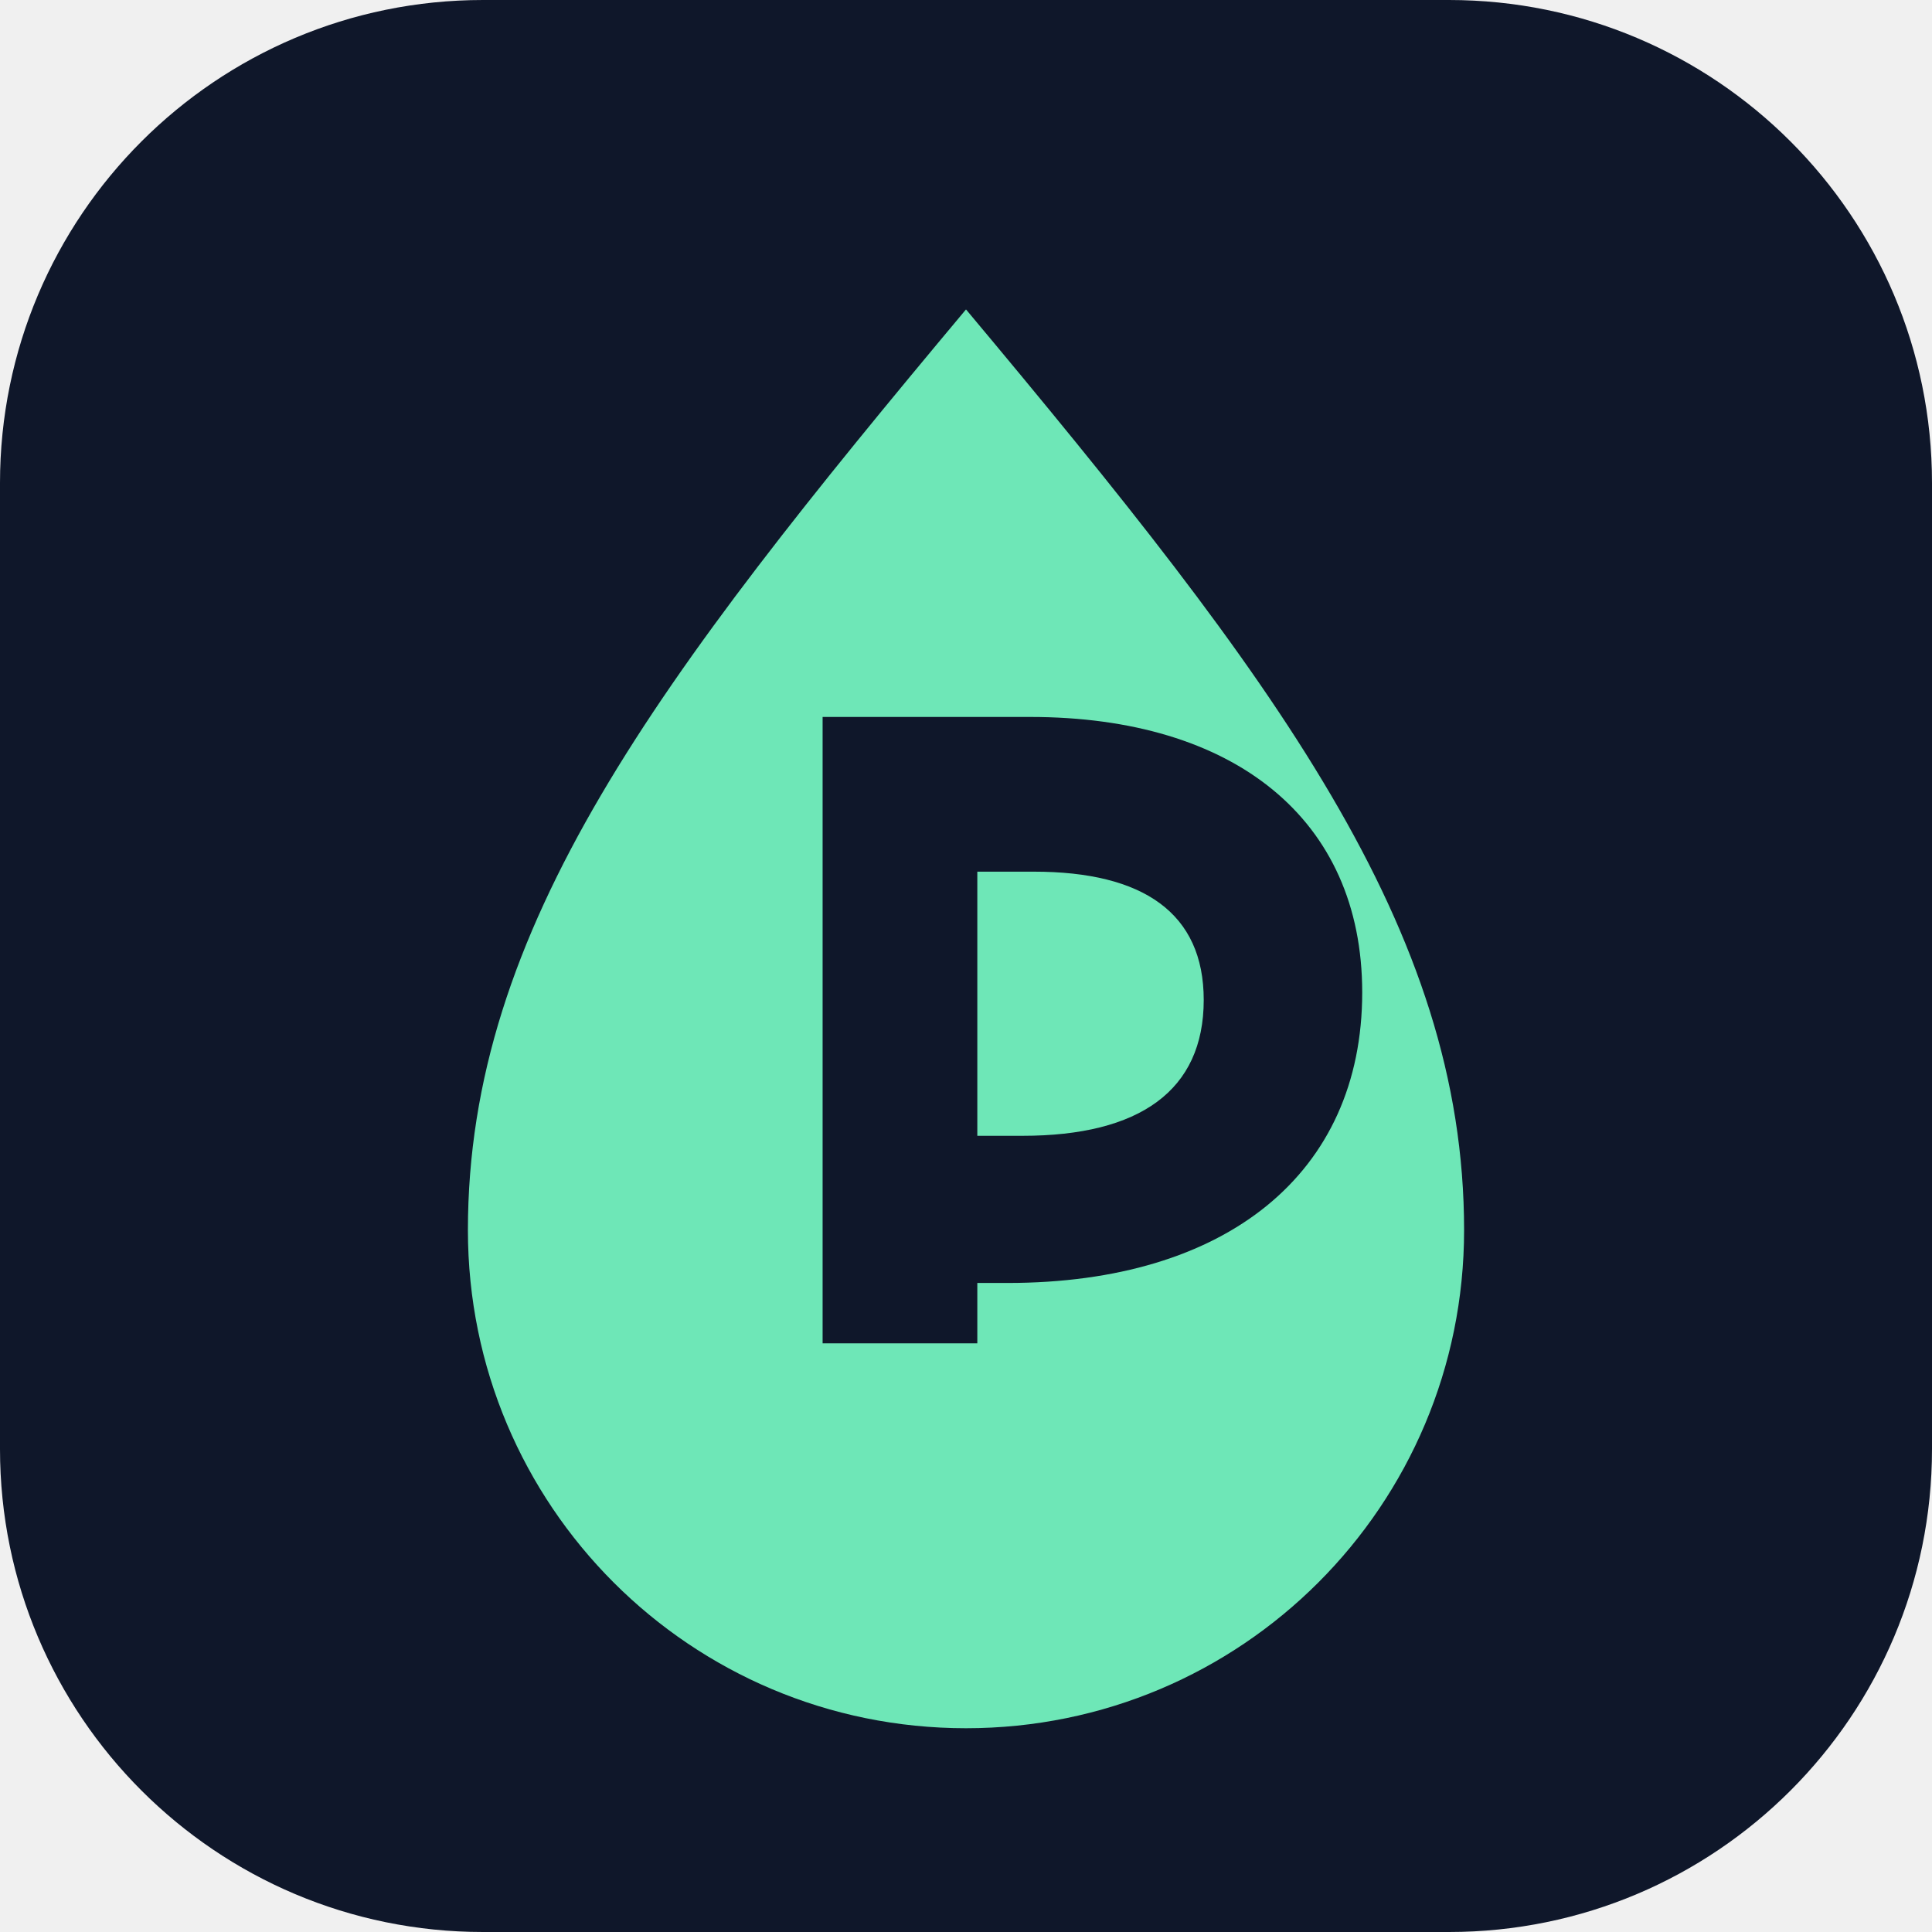
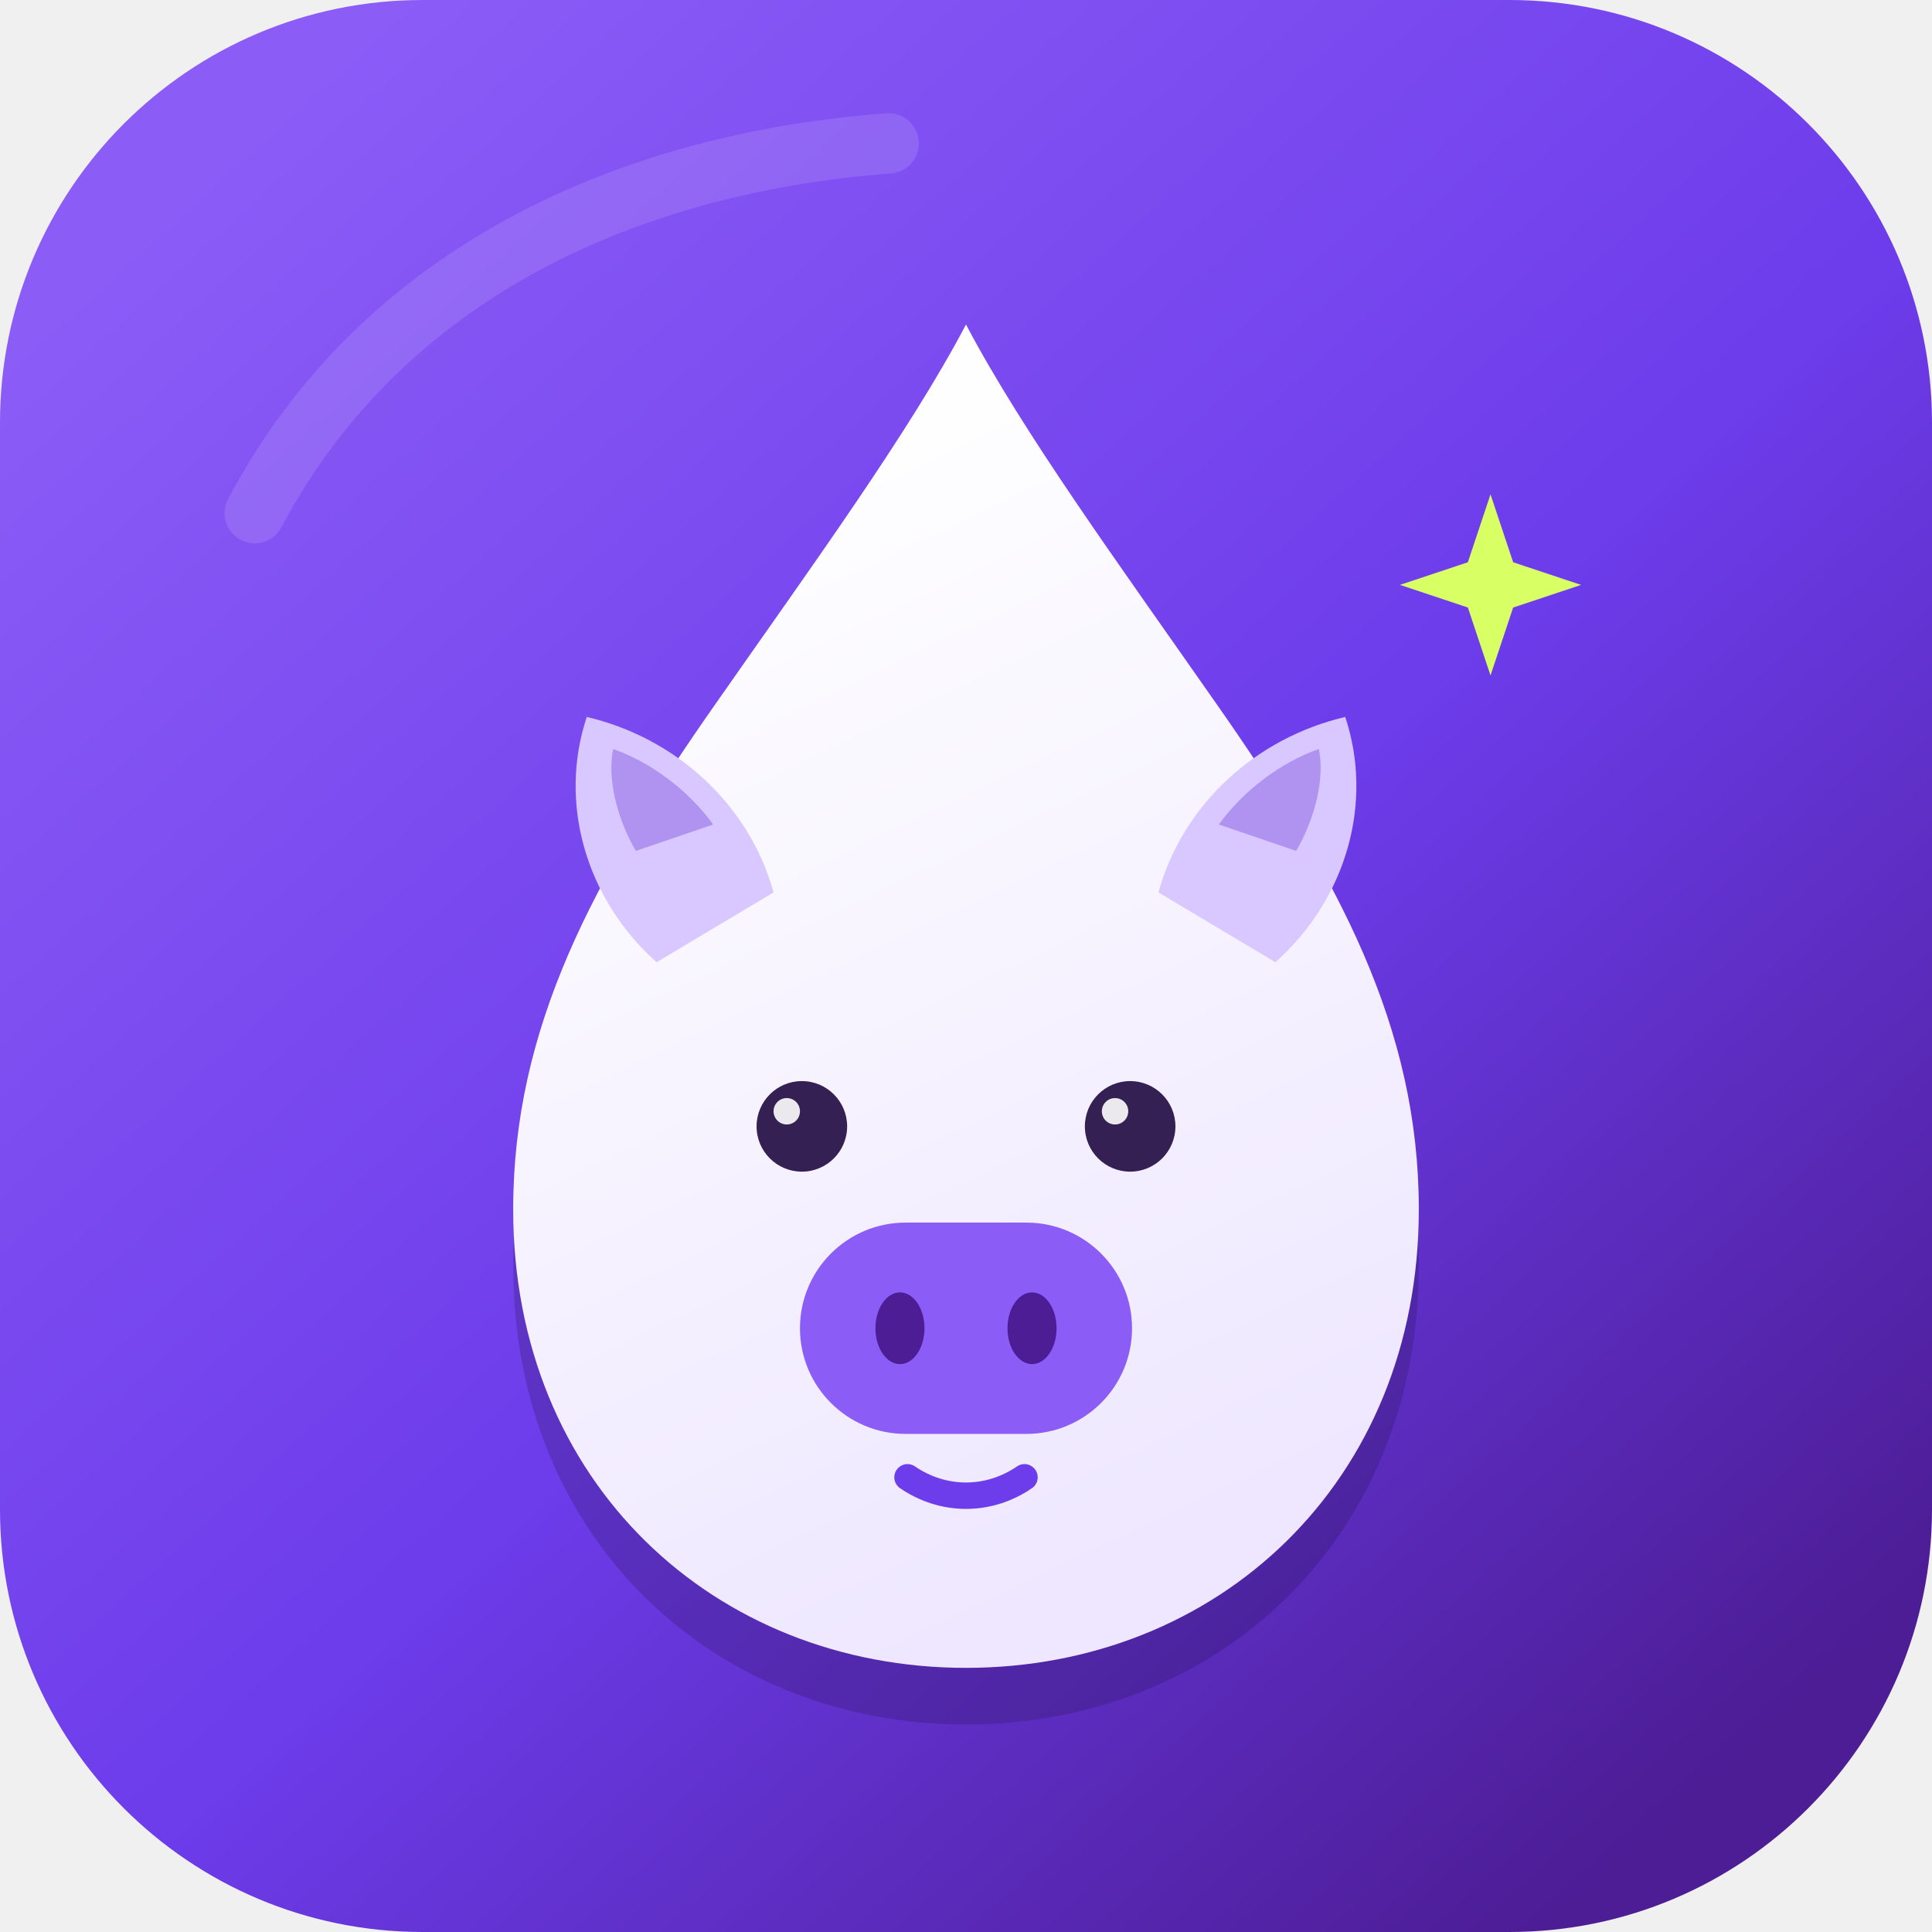
- <svg xmlns="http://www.w3.org/2000/svg" viewBox="0 0 512 512">
-   <rect width="512" height="512" rx="128" fill="#0f172a" />
-   <path d="M256 82c-82 98-132 164-132 244 0 73 59 132 132 132s132-59 132-132c0-80-50-146-132-244Z" fill="#6ee7b7" />
-   <path d="M218 356V190h55c54 0 88 27 88 73 0 48-36 77-94 77h-8v16h-41Zm41-55h12c31 0 48-12 48-36 0-23-16-34-45-34h-15v70Z" fill="#0f172a" />
+ <svg xmlns="http://www.w3.org/2000/svg" viewBox="0 0 1024 1024" role="img" aria-labelledby="title desc">
+   <defs>
+     <linearGradient id="background" x1="120" y1="80" x2="904" y2="944" gradientUnits="userSpaceOnUse">
+       <stop offset="0" stop-color="#8B5CF6" />
+       <stop offset="0.55" stop-color="#6D3CEB" />
+       <stop offset="1" stop-color="#4C1D95" />
+     </linearGradient>
+     <linearGradient id="drop" x1="378" y1="237" x2="650" y2="808" gradientUnits="userSpaceOnUse">
+       <stop offset="0" stop-color="#FFFFFF" />
+       <stop offset="1" stop-color="#EEE7FF" />
+     </linearGradient>
+   </defs>
+   <rect width="1024" height="1024" rx="224" fill="url(#background)" />
+   <path d="M135 272C204 142 337 86 471 76" fill="none" stroke="#FFFFFF" stroke-opacity="0.12" stroke-width="32" stroke-linecap="round" />
+   <path d="M512 202C482 259 431 329 380 402C314 496 272 575 272 671C272 816 379 914 512 914C645 914 752 816 752 671C752 575 710 496 644 402C593 329 542 259 512 202Z" fill="#27104F" fill-opacity="0.25" />
+   <g>
+     <path d="M512 172C482 229 431 299 380 372C314 466 272 545 272 641C272 786 379 884 512 884C645 884 752 786 752 641C752 545 710 466 644 372C593 299 542 229 512 172Z" fill="url(#drop)" />
+     <path d="M348 510C310 476 296 425 311 380C358 391 397 426 410 473Z" fill="#D9C8FF" />
+     <path d="M676 510C714 476 728 425 713 380C666 391 627 426 614 473Z" fill="#D9C8FF" />
+     <path d="M337 451C326 432 322 411 325 397C345 404 365 419 378 437Z" fill="#7C4DDF" fill-opacity="0.44" />
+     <path d="M687 451C698 432 702 411 699 397C679 404 659 419 646 437Z" fill="#7C4DDF" fill-opacity="0.44" />
+     <circle cx="425" cy="597" r="24" fill="#342052" />
+     <circle cx="599" cy="597" r="24" fill="#342052" />
+     <circle cx="417" cy="589" r="7" fill="#FFFFFF" fill-opacity="0.9" />
+     <circle cx="591" cy="589" r="7" fill="#FFFFFF" fill-opacity="0.9" />
+     <rect x="424" y="648" width="176" height="112" rx="56" fill="#8B5CF6" />
+     <ellipse cx="477" cy="704" rx="13" ry="19" fill="#4C1D95" />
+     <ellipse cx="547" cy="704" rx="13" ry="19" fill="#4C1D95" />
+     <path d="M481 783C500 796 524 796 543 783" fill="none" stroke="#6D3CEB" stroke-width="14" stroke-linecap="round" />
+   </g>
+   <path d="M790 262L802 298L838 310L802 322L790 358L778 322L742 310L778 298Z" fill="#D8FF64" />
</svg>
